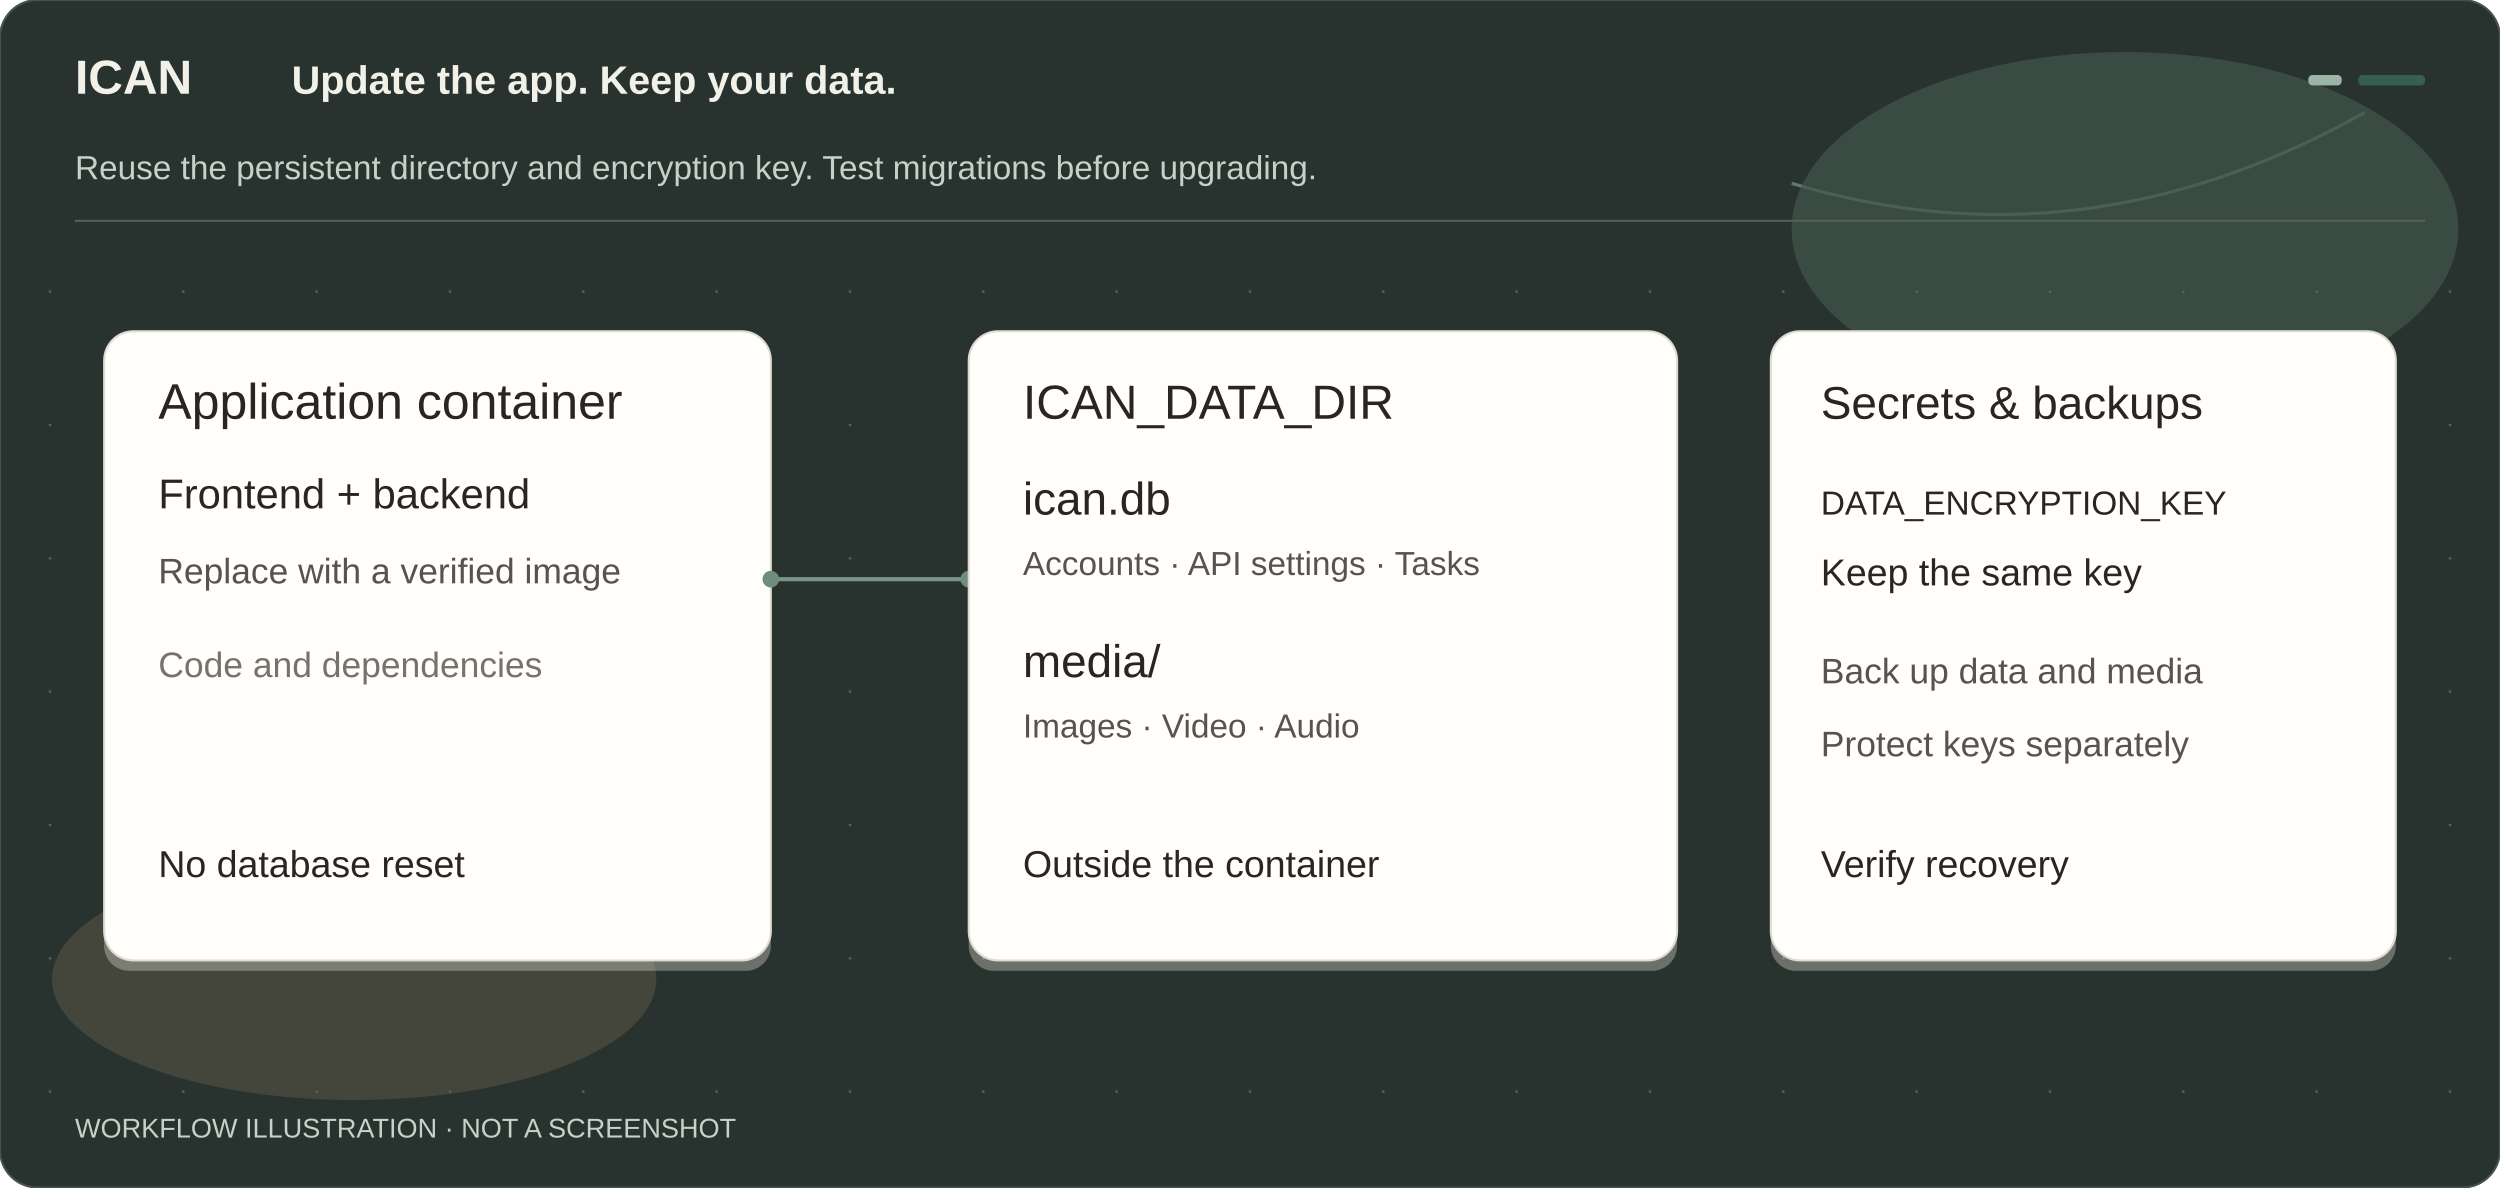
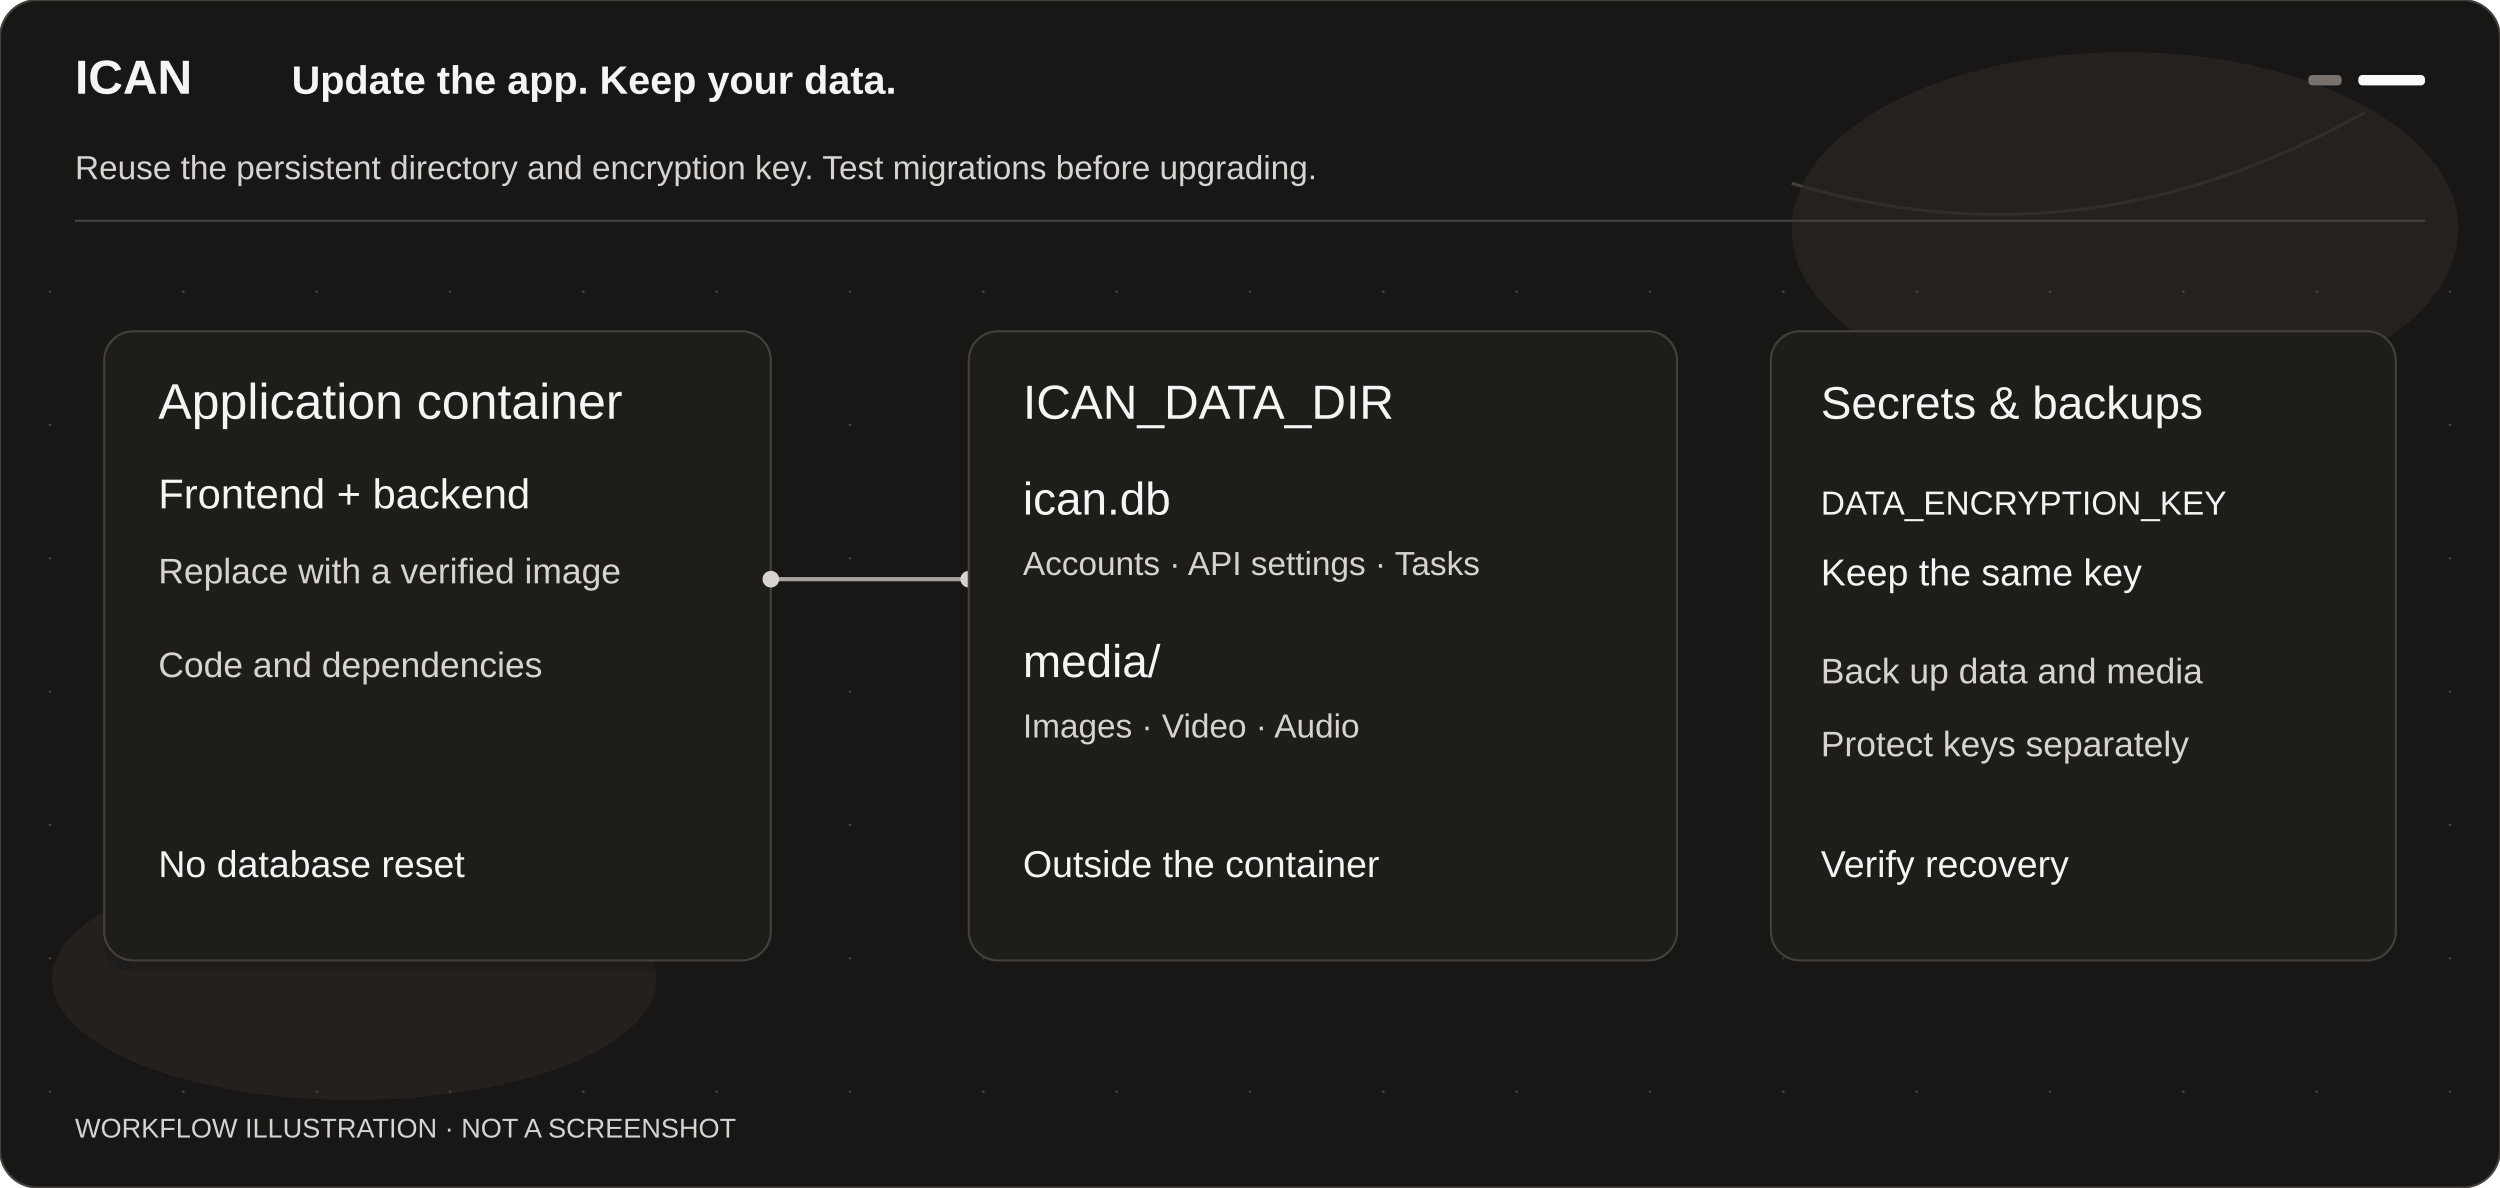
<svg xmlns="http://www.w3.org/2000/svg" width="1200" height="570" viewBox="0 0 1200 570" role="img" aria-labelledby="title desc" font-family="Arial, 'Noto Sans CJK SC', 'Microsoft YaHei', sans-serif">
-   <rect x="0" y="0" width="1200" height="570" rx="18" fill="#28332f" stroke="#45514a" />
-   <path d="M860 88 Q1000 130 1135 54" fill="none" stroke="#617a6b" stroke-width="1.5" />
-   <ellipse cx="170" cy="470" rx="145" ry="58" fill="#535044" opacity=".65" />
-   <ellipse cx="1020" cy="110" rx="160" ry="85" fill="#40564b" opacity=".7" />
-   <g fill="#566258">
+   <rect x="0" y="0" width="1200" height="570" rx="18" fill="#181715" stroke="#44403c" />
+   <path d="M860 88 Q1000 130 1135 54" fill="none" stroke="#44403c" stroke-width="1.5" />
+   <ellipse cx="170" cy="470" rx="145" ry="58" fill="#292524" opacity=".65" />
+   <ellipse cx="1020" cy="110" rx="160" ry="85" fill="#292524" opacity=".7" />
+   <g fill="#44403c">
    <circle cx="24" cy="140" r=".65" />
    <circle cx="24" cy="204" r=".65" />
    <circle cx="24" cy="268" r=".65" />
    <circle cx="24" cy="332" r=".65" />
    <circle cx="24" cy="396" r=".65" />
    <circle cx="24" cy="460" r=".65" />
    <circle cx="24" cy="524" r=".65" />
    <circle cx="88" cy="140" r=".65" />
    <circle cx="88" cy="204" r=".65" />
    <circle cx="88" cy="268" r=".65" />
    <circle cx="88" cy="332" r=".65" />
    <circle cx="88" cy="396" r=".65" />
    <circle cx="88" cy="460" r=".65" />
    <circle cx="88" cy="524" r=".65" />
    <circle cx="152" cy="140" r=".65" />
    <circle cx="152" cy="204" r=".65" />
    <circle cx="152" cy="268" r=".65" />
    <circle cx="152" cy="332" r=".65" />
    <circle cx="152" cy="396" r=".65" />
    <circle cx="152" cy="460" r=".65" />
    <circle cx="152" cy="524" r=".65" />
    <circle cx="216" cy="140" r=".65" />
    <circle cx="216" cy="204" r=".65" />
    <circle cx="216" cy="268" r=".65" />
    <circle cx="216" cy="332" r=".65" />
    <circle cx="216" cy="396" r=".65" />
    <circle cx="216" cy="460" r=".65" />
    <circle cx="216" cy="524" r=".65" />
    <circle cx="280" cy="140" r=".65" />
    <circle cx="280" cy="204" r=".65" />
    <circle cx="280" cy="268" r=".65" />
    <circle cx="280" cy="332" r=".65" />
    <circle cx="280" cy="396" r=".65" />
    <circle cx="280" cy="460" r=".65" />
    <circle cx="280" cy="524" r=".65" />
    <circle cx="344" cy="140" r=".65" />
    <circle cx="344" cy="204" r=".65" />
    <circle cx="344" cy="268" r=".65" />
    <circle cx="344" cy="332" r=".65" />
    <circle cx="344" cy="396" r=".65" />
    <circle cx="344" cy="460" r=".65" />
    <circle cx="344" cy="524" r=".65" />
    <circle cx="408" cy="140" r=".65" />
    <circle cx="408" cy="204" r=".65" />
    <circle cx="408" cy="268" r=".65" />
    <circle cx="408" cy="332" r=".65" />
    <circle cx="408" cy="396" r=".65" />
    <circle cx="408" cy="460" r=".65" />
    <circle cx="408" cy="524" r=".65" />
    <circle cx="472" cy="140" r=".65" />
    <circle cx="472" cy="204" r=".65" />
    <circle cx="472" cy="268" r=".65" />
    <circle cx="472" cy="332" r=".65" />
    <circle cx="472" cy="396" r=".65" />
    <circle cx="472" cy="460" r=".65" />
    <circle cx="472" cy="524" r=".65" />
    <circle cx="536" cy="140" r=".65" />
    <circle cx="536" cy="204" r=".65" />
    <circle cx="536" cy="268" r=".65" />
    <circle cx="536" cy="332" r=".65" />
    <circle cx="536" cy="396" r=".65" />
    <circle cx="536" cy="460" r=".65" />
    <circle cx="536" cy="524" r=".65" />
    <circle cx="600" cy="140" r=".65" />
    <circle cx="600" cy="204" r=".65" />
    <circle cx="600" cy="268" r=".65" />
    <circle cx="600" cy="332" r=".65" />
    <circle cx="600" cy="396" r=".65" />
    <circle cx="600" cy="460" r=".65" />
    <circle cx="600" cy="524" r=".65" />
    <circle cx="664" cy="140" r=".65" />
    <circle cx="664" cy="204" r=".65" />
    <circle cx="664" cy="268" r=".65" />
    <circle cx="664" cy="332" r=".65" />
    <circle cx="664" cy="396" r=".65" />
    <circle cx="664" cy="460" r=".65" />
    <circle cx="664" cy="524" r=".65" />
    <circle cx="728" cy="140" r=".65" />
    <circle cx="728" cy="204" r=".65" />
    <circle cx="728" cy="268" r=".65" />
    <circle cx="728" cy="332" r=".65" />
    <circle cx="728" cy="396" r=".65" />
    <circle cx="728" cy="460" r=".65" />
    <circle cx="728" cy="524" r=".65" />
    <circle cx="792" cy="140" r=".65" />
    <circle cx="792" cy="204" r=".65" />
    <circle cx="792" cy="268" r=".65" />
    <circle cx="792" cy="332" r=".65" />
    <circle cx="792" cy="396" r=".65" />
    <circle cx="792" cy="460" r=".65" />
    <circle cx="792" cy="524" r=".65" />
    <circle cx="856" cy="140" r=".65" />
    <circle cx="856" cy="204" r=".65" />
    <circle cx="856" cy="268" r=".65" />
    <circle cx="856" cy="332" r=".65" />
    <circle cx="856" cy="396" r=".65" />
    <circle cx="856" cy="460" r=".65" />
    <circle cx="856" cy="524" r=".65" />
    <circle cx="920" cy="140" r=".65" />
    <circle cx="920" cy="204" r=".65" />
    <circle cx="920" cy="268" r=".65" />
    <circle cx="920" cy="332" r=".65" />
    <circle cx="920" cy="396" r=".65" />
    <circle cx="920" cy="460" r=".65" />
    <circle cx="920" cy="524" r=".65" />
    <circle cx="984" cy="140" r=".65" />
    <circle cx="984" cy="204" r=".65" />
    <circle cx="984" cy="268" r=".65" />
    <circle cx="984" cy="332" r=".65" />
    <circle cx="984" cy="396" r=".65" />
    <circle cx="984" cy="460" r=".65" />
    <circle cx="984" cy="524" r=".65" />
    <circle cx="1048" cy="140" r=".65" />
    <circle cx="1048" cy="204" r=".65" />
    <circle cx="1048" cy="268" r=".65" />
    <circle cx="1048" cy="332" r=".65" />
    <circle cx="1048" cy="396" r=".65" />
    <circle cx="1048" cy="460" r=".65" />
    <circle cx="1048" cy="524" r=".65" />
    <circle cx="1112" cy="140" r=".65" />
    <circle cx="1112" cy="204" r=".65" />
    <circle cx="1112" cy="268" r=".65" />
    <circle cx="1112" cy="332" r=".65" />
    <circle cx="1112" cy="396" r=".65" />
    <circle cx="1112" cy="460" r=".65" />
    <circle cx="1112" cy="524" r=".65" />
    <circle cx="1176" cy="140" r=".65" />
    <circle cx="1176" cy="204" r=".65" />
    <circle cx="1176" cy="268" r=".65" />
    <circle cx="1176" cy="332" r=".65" />
    <circle cx="1176" cy="396" r=".65" />
    <circle cx="1176" cy="460" r=".65" />
    <circle cx="1176" cy="524" r=".65" />
  </g>
  <g font-family="Arial, 'Noto Sans CJK SC', 'Microsoft YaHei', sans-serif">
-     <path d="M36 106 H1164" stroke="#536157" />
-     <text x="36" y="45" font-size="23" fill="#f1f1e8" font-weight="700">ICAN</text>
-     <text x="140" y="45" font-size="19" fill="#f1f1e8" font-weight="600">Update the app. Keep your data.</text>
-     <text x="36" y="86" font-size="16" fill="#c7d1c8">Reuse the persistent directory and encryption key. Test migrations before upgrading.</text>
-     <text x="36" y="546" font-size="13" fill="#c7d1c8">WORKFLOW ILLUSTRATION · NOT A SCREENSHOT</text>
-     <rect x="50" y="164.0" width="320" height="302" rx="12" fill="#d8d6cb" stroke="none" opacity=".38" />
-     <rect x="50" y="159" width="320" height="302" rx="14" fill="#fffefa" stroke="#dedbd2" />
-     <text x="76" y="201" font-size="24" fill="#292524">Application container</text>
-     <text x="76" y="244" font-size="20" fill="#292524">Frontend + backend</text>
-     <text x="76" y="280" font-size="17" fill="#57534e">Replace with a verified image</text>
-     <text x="76" y="325" font-size="17" fill="#78716c">Code and dependencies</text>
-     <text x="76" y="421" font-size="18" fill="#292524">No database reset</text>
-     <path d="M370 278 C417.5 278 417.5 278 465 278" fill="none" stroke="#78958a" stroke-width="2" />
-     <circle cx="370" cy="278" r="4" fill="#6e8d7f" />
-     <circle cx="465" cy="278" r="4" fill="#6e8d7f" />
-     <rect x="465" y="164.0" width="340" height="302" rx="12" fill="#d8d6cb" stroke="none" opacity=".38" />
-     <rect x="465" y="159" width="340" height="302" rx="14" fill="#fffefa" stroke="#dedbd2" />
-     <text x="491" y="201" font-size="23" fill="#292524">ICAN_DATA_DIR</text>
-     <text x="491" y="247" font-size="22" fill="#292524">ican.db</text>
-     <text x="491" y="276" font-size="16" fill="#57534e">Accounts · API settings · Tasks</text>
-     <text x="491" y="325" font-size="22" fill="#292524">media/</text>
-     <text x="491" y="354" font-size="16" fill="#57534e">Images · Video · Audio</text>
-     <text x="491" y="421" font-size="18" fill="#292524">Outside the container</text>
-     <rect x="850" y="164.0" width="300" height="302" rx="12" fill="#d8d6cb" stroke="none" opacity=".38" />
-     <rect x="850" y="159" width="300" height="302" rx="14" fill="#fffefa" stroke="#dedbd2" />
-     <text x="874" y="201" font-size="22" fill="#292524">Secrets &amp; backups</text>
-     <text x="874" y="247" font-size="16" fill="#292524">DATA_ENCRYPTION_KEY</text>
-     <text x="874" y="281" font-size="18" fill="#292524">Keep the same key</text>
-     <text x="874" y="328" font-size="17" fill="#57534e">Back up data and media</text>
-     <text x="874" y="363" font-size="17" fill="#57534e">Protect keys separately</text>
-     <text x="874" y="421" font-size="18" fill="#292524">Verify recovery</text>
-     <rect x="1108" y="36" width="16" height="5" rx="2" fill="#9db5a6" />
-     <rect x="1132" y="36" width="32" height="5" rx="2" fill="#365f50" />
+     <path d="M36 106 H1164" stroke="#44403c" />
+     <text x="36" y="45" font-size="23" fill="#f5f5f4" font-weight="700">ICAN</text>
+     <text x="140" y="45" font-size="19" fill="#f5f5f4" font-weight="600">Update the app. Keep your data.</text>
+     <text x="36" y="86" font-size="16" fill="#d6d3d1">Reuse the persistent directory and encryption key. Test migrations before upgrading.</text>
+     <text x="36" y="546" font-size="13" fill="#d6d3d1">WORKFLOW ILLUSTRATION · NOT A SCREENSHOT</text>
+     <rect x="50" y="164.0" width="320" height="302" rx="12" fill="#181715" stroke="none" opacity=".38" />
+     <rect x="50" y="159" width="320" height="302" rx="14" fill="#1f1d1a" stroke="#44403c" />
+     <text x="76" y="201" font-size="24" fill="#f5f5f4">Application container</text>
+     <text x="76" y="244" font-size="20" fill="#f5f5f4">Frontend + backend</text>
+     <text x="76" y="280" font-size="17" fill="#d6d3d1">Replace with a verified image</text>
+     <text x="76" y="325" font-size="17" fill="#d6d3d1">Code and dependencies</text>
+     <text x="76" y="421" font-size="18" fill="#f5f5f4">No database reset</text>
+     <path d="M370 278 C417.5 278 417.5 278 465 278" fill="none" stroke="#a8a29e" stroke-width="2" />
+     <circle cx="370" cy="278" r="4" fill="#d6d3d1" />
+     <circle cx="465" cy="278" r="4" fill="#d6d3d1" />
+     <rect x="465" y="164.0" width="340" height="302" rx="12" fill="#181715" stroke="none" opacity=".38" />
+     <rect x="465" y="159" width="340" height="302" rx="14" fill="#1f1d1a" stroke="#44403c" />
+     <text x="491" y="201" font-size="23" fill="#f5f5f4">ICAN_DATA_DIR</text>
+     <text x="491" y="247" font-size="22" fill="#f5f5f4">ican.db</text>
+     <text x="491" y="276" font-size="16" fill="#d6d3d1">Accounts · API settings · Tasks</text>
+     <text x="491" y="325" font-size="22" fill="#f5f5f4">media/</text>
+     <text x="491" y="354" font-size="16" fill="#d6d3d1">Images · Video · Audio</text>
+     <text x="491" y="421" font-size="18" fill="#f5f5f4">Outside the container</text>
+     <rect x="850" y="164.0" width="300" height="302" rx="12" fill="#181715" stroke="none" opacity=".38" />
+     <rect x="850" y="159" width="300" height="302" rx="14" fill="#1f1d1a" stroke="#44403c" />
+     <text x="874" y="201" font-size="22" fill="#f5f5f4">Secrets &amp; backups</text>
+     <text x="874" y="247" font-size="16" fill="#f5f5f4">DATA_ENCRYPTION_KEY</text>
+     <text x="874" y="281" font-size="18" fill="#f5f5f4">Keep the same key</text>
+     <text x="874" y="328" font-size="17" fill="#d6d3d1">Back up data and media</text>
+     <text x="874" y="363" font-size="17" fill="#d6d3d1">Protect keys separately</text>
+     <text x="874" y="421" font-size="18" fill="#f5f5f4">Verify recovery</text>
+     <rect x="1108" y="36" width="16" height="5" rx="2" fill="#78716c" />
+     <rect x="1132" y="36" width="32" height="5" rx="2" fill="#fafaf9" />
  </g>
</svg>
